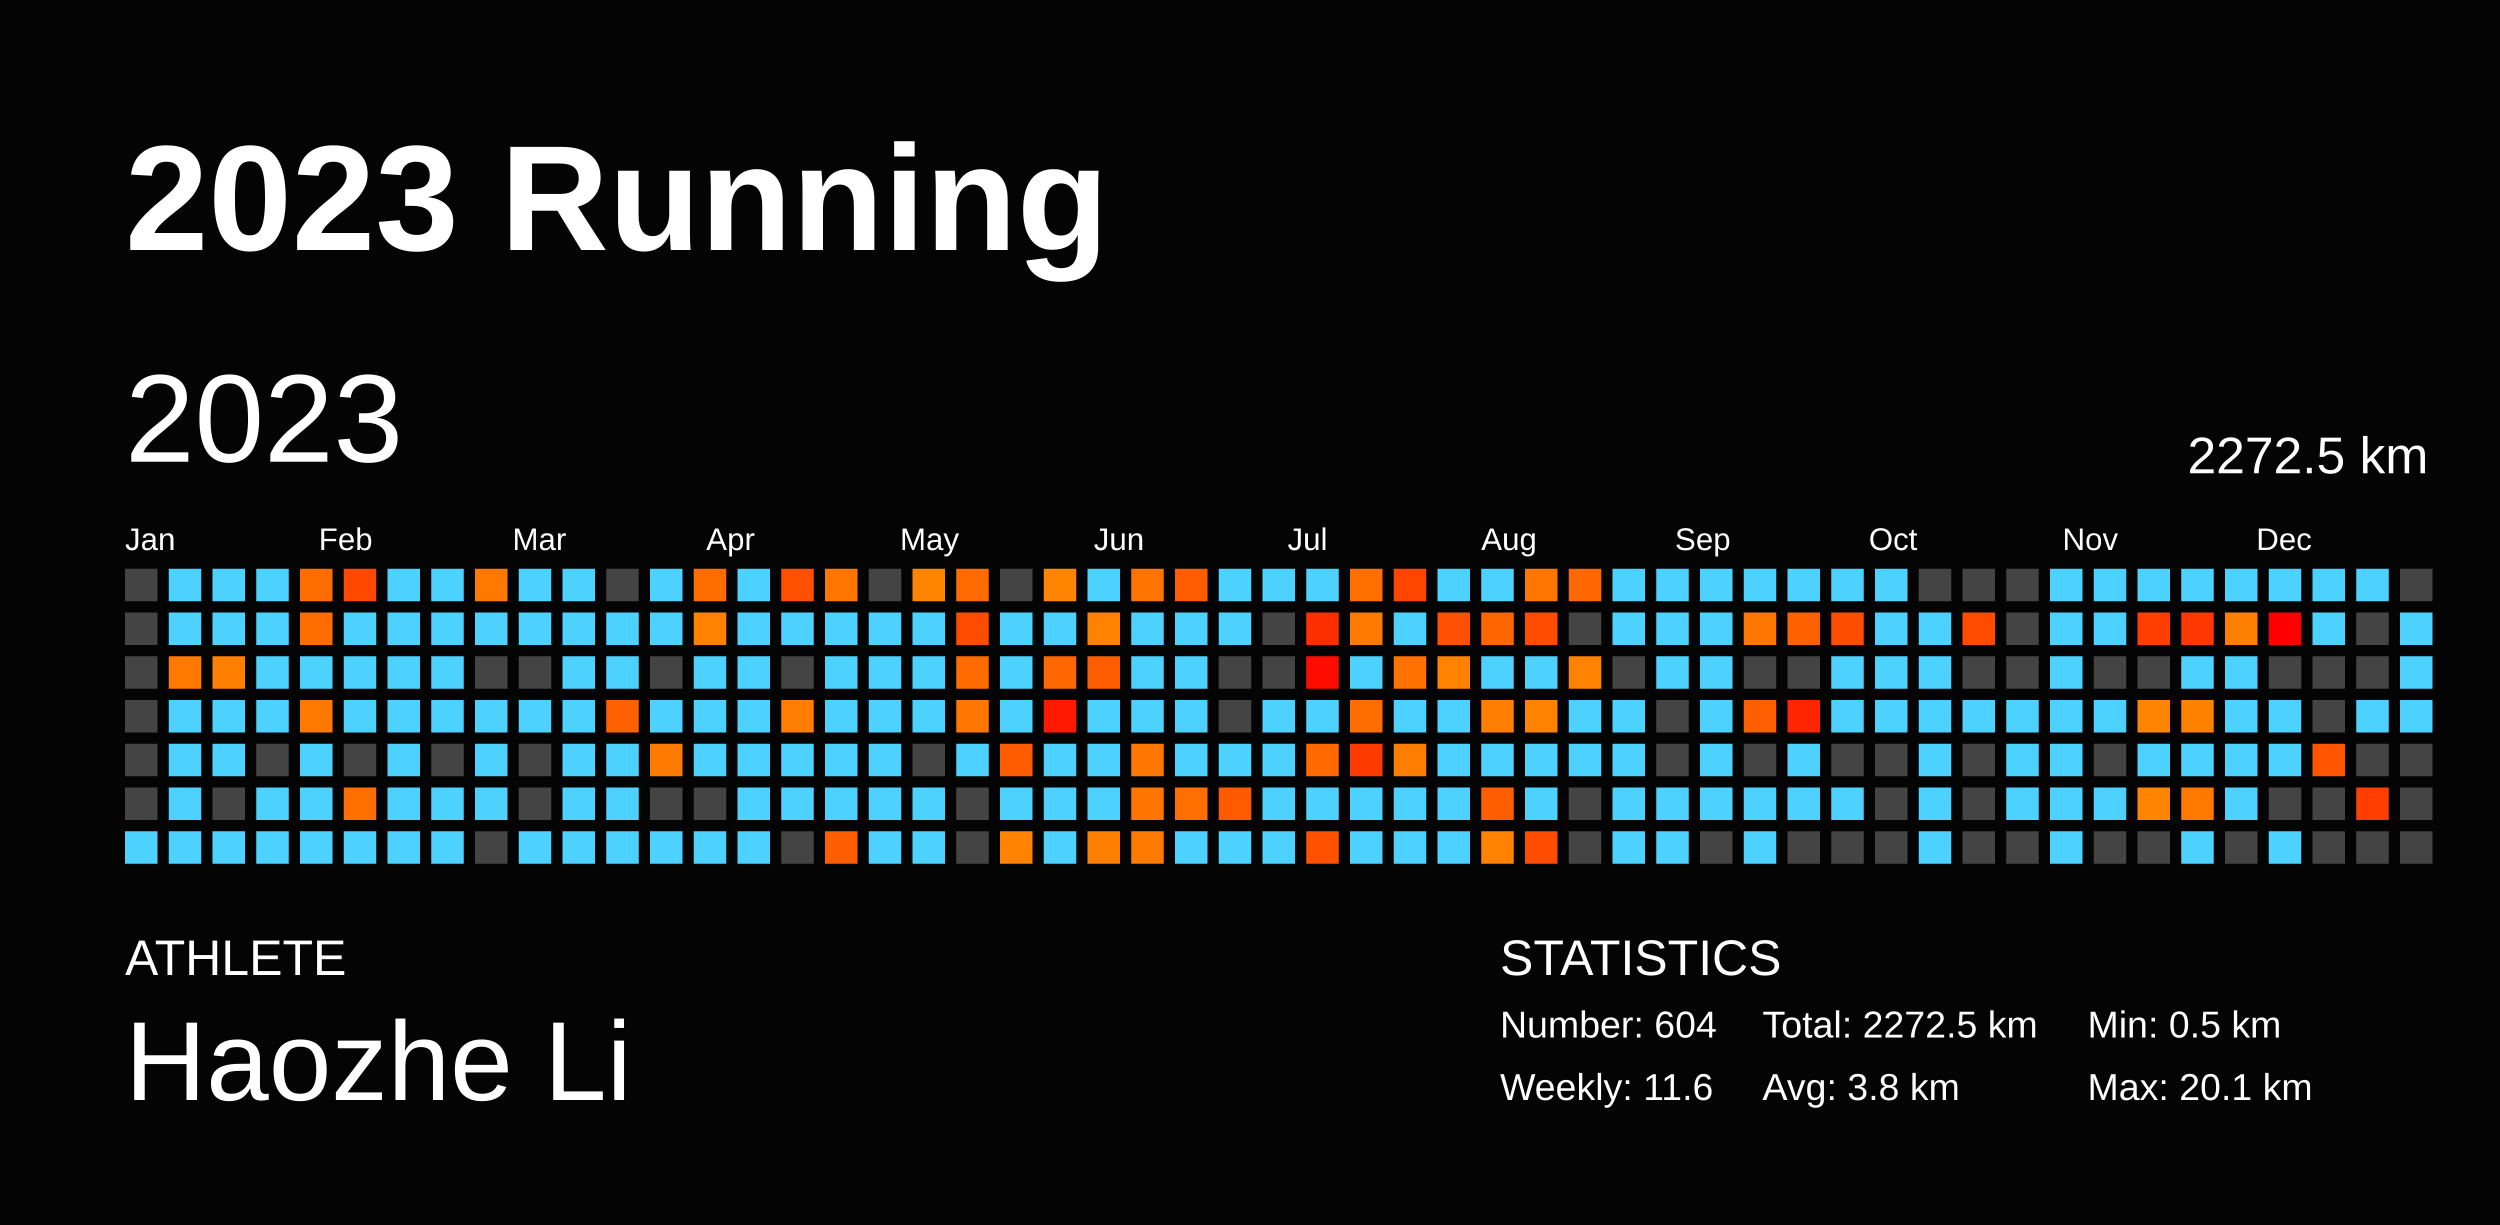
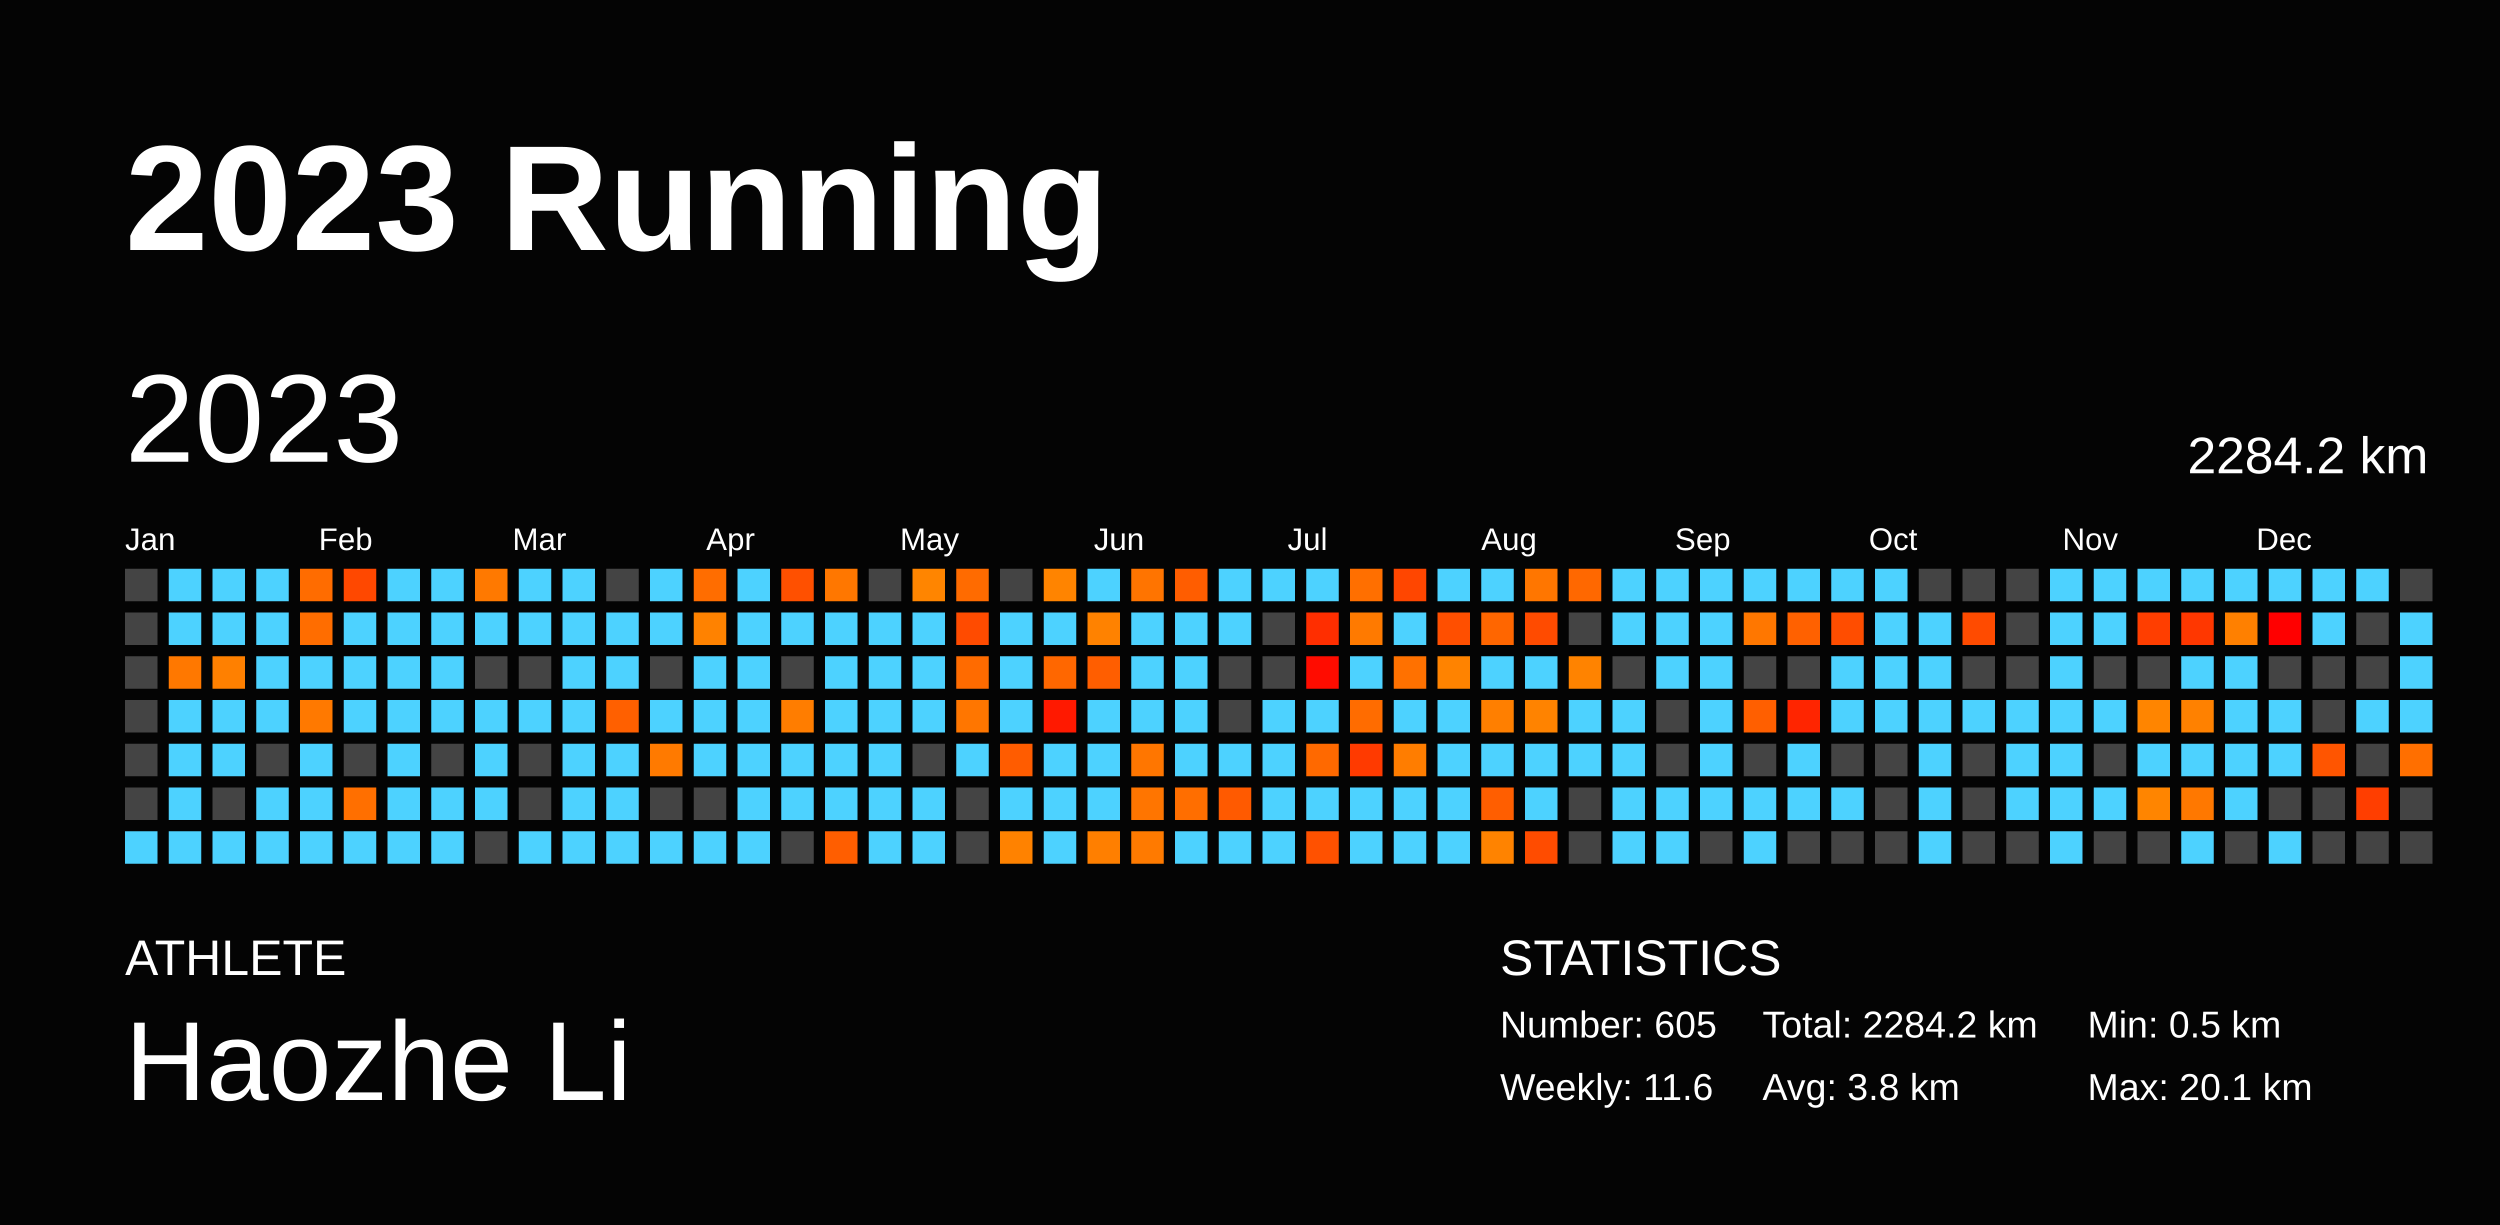
<svg xmlns="http://www.w3.org/2000/svg" baseProfile="full" height="98mm" version="1.1" viewBox="0,0,200,98" width="200mm">
  <defs />
  <rect fill="#040404" height="98" width="200" x="0" y="0" />
  <text fill="#FFFFFF" style="font-size:12px; font-family:Arial; font-weight:bold;" x="10" y="20">2023 Running</text>
  <text fill="#FFFFFF" style="font-size:4px; font-family:Arial" x="10" y="78">ATHLETE</text>
  <text fill="#FFFFFF" style="font-size:9px; font-family:Arial" x="10" y="88">Haozhe Li</text>
  <text fill="#FFFFFF" style="font-size:4px; font-family:Arial" x="120" y="78">STATISTICS</text>
-   <text fill="#FFFFFF" style="font-size:3px; font-family:Arial" x="120" y="83">Number: 604</text>
+   <text fill="#FFFFFF" style="font-size:3px; font-family:Arial" x="120" y="83">Number: 605</text>
  <text fill="#FFFFFF" style="font-size:3px; font-family:Arial" x="120" y="88">Weekly: 11.6</text>
-   <text fill="#FFFFFF" style="font-size:3px; font-family:Arial" x="141" y="83">Total: 2272.5 km</text>
+   <text fill="#FFFFFF" style="font-size:3px; font-family:Arial" x="141" y="83">Total: 2284.2 km</text>
  <text fill="#FFFFFF" style="font-size:3px; font-family:Arial" x="141" y="88">Avg: 3.8 km</text>
  <text fill="#FFFFFF" style="font-size:3px; font-family:Arial" x="167" y="83">Min: 0.5 km</text>
  <text fill="#FFFFFF" style="font-size:3px; font-family:Arial" x="167" y="88">Max: 20.1 km</text>
  <text dominant-baseline="hanging" fill="#FFFFFF" style="font-size:10.0px; font-family:Arial;" x="10" y="30">2023</text>
-   <text dominant-baseline="hanging" fill="#FFFFFF" style="font-size:4.125px; font-family:Arial;" x="175" y="35">2272.5 km</text>
+   <text dominant-baseline="hanging" fill="#FFFFFF" style="font-size:4.125px; font-family:Arial;" x="175" y="35">2284.2 km</text>
  <text fill="#FFFFFF" style="font-size:2.5px; font-family:Arial" x="10.0" y="44">Jan</text>
  <text fill="#FFFFFF" style="font-size:2.5px; font-family:Arial" x="25.5" y="44">Feb</text>
  <text fill="#FFFFFF" style="font-size:2.5px; font-family:Arial" x="41.0" y="44">Mar</text>
  <text fill="#FFFFFF" style="font-size:2.5px; font-family:Arial" x="56.5" y="44">Apr</text>
  <text fill="#FFFFFF" style="font-size:2.5px; font-family:Arial" x="72.0" y="44">May</text>
  <text fill="#FFFFFF" style="font-size:2.5px; font-family:Arial" x="87.5" y="44">Jun</text>
  <text fill="#FFFFFF" style="font-size:2.5px; font-family:Arial" x="103.0" y="44">Jul</text>
  <text fill="#FFFFFF" style="font-size:2.5px; font-family:Arial" x="118.5" y="44">Aug</text>
  <text fill="#FFFFFF" style="font-size:2.5px; font-family:Arial" x="134.0" y="44">Sep</text>
  <text fill="#FFFFFF" style="font-size:2.5px; font-family:Arial" x="149.5" y="44">Oct</text>
  <text fill="#FFFFFF" style="font-size:2.5px; font-family:Arial" x="165.0" y="44">Nov</text>
  <text fill="#FFFFFF" style="font-size:2.5px; font-family:Arial" x="180.5" y="44">Dec</text>
  <rect fill="#444444" height="2.6" width="2.6" x="10.0" y="45.5" />
  <rect fill="#444444" height="2.6" width="2.6" x="10.0" y="49.0" />
  <rect fill="#444444" height="2.6" width="2.6" x="10.0" y="52.5" />
  <rect fill="#444444" height="2.6" width="2.6" x="10.0" y="56.0" />
  <rect fill="#444444" height="2.6" width="2.6" x="10.0" y="59.5" />
  <rect fill="#444444" height="2.6" width="2.6" x="10.0" y="63.0" />
  <rect fill="#4dd2ff" height="2.6" width="2.6" x="10.0" y="66.5" />
  <rect fill="#4dd2ff" height="2.6" width="2.6" x="13.5" y="45.5" />
  <rect fill="#4dd2ff" height="2.6" width="2.6" x="13.5" y="49.0" />
  <rect fill="#ff7800" height="2.6" width="2.6" x="13.5" y="52.5" />
  <rect fill="#4dd2ff" height="2.6" width="2.6" x="13.5" y="56.0" />
  <rect fill="#4dd2ff" height="2.6" width="2.6" x="13.5" y="59.5" />
  <rect fill="#4dd2ff" height="2.6" width="2.6" x="13.5" y="63.0" />
  <rect fill="#4dd2ff" height="2.6" width="2.6" x="13.5" y="66.5" />
  <rect fill="#4dd2ff" height="2.6" width="2.6" x="17.0" y="45.5" />
  <rect fill="#4dd2ff" height="2.6" width="2.6" x="17.0" y="49.0" />
  <rect fill="#ff8000" height="2.6" width="2.6" x="17.0" y="52.5" />
  <rect fill="#4dd2ff" height="2.6" width="2.6" x="17.0" y="56.0" />
  <rect fill="#4dd2ff" height="2.6" width="2.6" x="17.0" y="59.5" />
  <rect fill="#444444" height="2.6" width="2.6" x="17.0" y="63.0" />
  <rect fill="#4dd2ff" height="2.6" width="2.6" x="17.0" y="66.5" />
  <rect fill="#4dd2ff" height="2.6" width="2.6" x="20.5" y="45.5" />
  <rect fill="#4dd2ff" height="2.6" width="2.6" x="20.5" y="49.0" />
  <rect fill="#4dd2ff" height="2.6" width="2.6" x="20.5" y="52.5" />
  <rect fill="#4dd2ff" height="2.6" width="2.6" x="20.5" y="56.0" />
  <rect fill="#444444" height="2.6" width="2.6" x="20.5" y="59.5" />
  <rect fill="#4dd2ff" height="2.6" width="2.6" x="20.5" y="63.0" />
  <rect fill="#4dd2ff" height="2.6" width="2.6" x="20.5" y="66.5" />
  <rect fill="#ff6c00" height="2.6" width="2.6" x="24.0" y="45.5" />
  <rect fill="#ff6d00" height="2.6" width="2.6" x="24.0" y="49.0" />
  <rect fill="#4dd2ff" height="2.6" width="2.6" x="24.0" y="52.5" />
  <rect fill="#ff7900" height="2.6" width="2.6" x="24.0" y="56.0" />
  <rect fill="#4dd2ff" height="2.6" width="2.6" x="24.0" y="59.5" />
  <rect fill="#4dd2ff" height="2.6" width="2.6" x="24.0" y="63.0" />
  <rect fill="#4dd2ff" height="2.6" width="2.6" x="24.0" y="66.5" />
  <rect fill="#ff4800" height="2.6" width="2.6" x="27.5" y="45.5" />
  <rect fill="#4dd2ff" height="2.6" width="2.6" x="27.5" y="49.0" />
  <rect fill="#4dd2ff" height="2.6" width="2.6" x="27.5" y="52.5" />
  <rect fill="#4dd2ff" height="2.6" width="2.6" x="27.5" y="56.0" />
  <rect fill="#444444" height="2.6" width="2.6" x="27.5" y="59.5" />
  <rect fill="#ff6f00" height="2.6" width="2.6" x="27.5" y="63.0" />
  <rect fill="#4dd2ff" height="2.6" width="2.6" x="27.5" y="66.5" />
  <rect fill="#4dd2ff" height="2.6" width="2.6" x="31.0" y="45.5" />
  <rect fill="#4dd2ff" height="2.6" width="2.6" x="31.0" y="49.0" />
  <rect fill="#4dd2ff" height="2.6" width="2.6" x="31.0" y="52.5" />
  <rect fill="#4dd2ff" height="2.6" width="2.6" x="31.0" y="56.0" />
  <rect fill="#4dd2ff" height="2.6" width="2.6" x="31.0" y="59.5" />
  <rect fill="#4dd2ff" height="2.6" width="2.6" x="31.0" y="63.0" />
  <rect fill="#4dd2ff" height="2.6" width="2.6" x="31.0" y="66.5" />
  <rect fill="#4dd2ff" height="2.6" width="2.6" x="34.5" y="45.5" />
  <rect fill="#4dd2ff" height="2.6" width="2.6" x="34.5" y="49.0" />
  <rect fill="#4dd2ff" height="2.6" width="2.6" x="34.5" y="52.5" />
  <rect fill="#4dd2ff" height="2.6" width="2.6" x="34.5" y="56.0" />
  <rect fill="#444444" height="2.6" width="2.6" x="34.5" y="59.5" />
  <rect fill="#4dd2ff" height="2.6" width="2.6" x="34.5" y="63.0" />
  <rect fill="#4dd2ff" height="2.6" width="2.6" x="34.5" y="66.5" />
  <rect fill="#ff7900" height="2.6" width="2.6" x="38.0" y="45.5" />
  <rect fill="#4dd2ff" height="2.6" width="2.6" x="38.0" y="49.0" />
  <rect fill="#444444" height="2.6" width="2.6" x="38.0" y="52.5" />
  <rect fill="#4dd2ff" height="2.6" width="2.6" x="38.0" y="56.0" />
  <rect fill="#4dd2ff" height="2.6" width="2.6" x="38.0" y="59.5" />
  <rect fill="#4dd2ff" height="2.6" width="2.6" x="38.0" y="63.0" />
  <rect fill="#444444" height="2.6" width="2.6" x="38.0" y="66.5" />
  <rect fill="#4dd2ff" height="2.6" width="2.6" x="41.5" y="45.5" />
  <rect fill="#4dd2ff" height="2.6" width="2.6" x="41.5" y="49.0" />
  <rect fill="#444444" height="2.6" width="2.6" x="41.5" y="52.5" />
  <rect fill="#4dd2ff" height="2.6" width="2.6" x="41.5" y="56.0" />
  <rect fill="#444444" height="2.6" width="2.6" x="41.5" y="59.5" />
  <rect fill="#444444" height="2.6" width="2.6" x="41.5" y="63.0" />
  <rect fill="#4dd2ff" height="2.6" width="2.6" x="41.5" y="66.5" />
  <rect fill="#4dd2ff" height="2.6" width="2.6" x="45.0" y="45.5" />
  <rect fill="#4dd2ff" height="2.6" width="2.6" x="45.0" y="49.0" />
  <rect fill="#4dd2ff" height="2.6" width="2.6" x="45.0" y="52.5" />
  <rect fill="#4dd2ff" height="2.6" width="2.6" x="45.0" y="56.0" />
  <rect fill="#4dd2ff" height="2.6" width="2.6" x="45.0" y="59.5" />
  <rect fill="#4dd2ff" height="2.6" width="2.6" x="45.0" y="63.0" />
  <rect fill="#4dd2ff" height="2.6" width="2.6" x="45.0" y="66.5" />
  <rect fill="#444444" height="2.6" width="2.6" x="48.5" y="45.5" />
  <rect fill="#4dd2ff" height="2.6" width="2.6" x="48.5" y="49.0" />
  <rect fill="#4dd2ff" height="2.6" width="2.6" x="48.5" y="52.5" />
  <rect fill="#ff6000" height="2.6" width="2.6" x="48.5" y="56.0" />
  <rect fill="#4dd2ff" height="2.6" width="2.6" x="48.5" y="59.5" />
  <rect fill="#4dd2ff" height="2.6" width="2.6" x="48.5" y="63.0" />
  <rect fill="#4dd2ff" height="2.6" width="2.6" x="48.5" y="66.5" />
  <rect fill="#4dd2ff" height="2.6" width="2.6" x="52.0" y="45.5" />
  <rect fill="#4dd2ff" height="2.6" width="2.6" x="52.0" y="49.0" />
  <rect fill="#444444" height="2.6" width="2.6" x="52.0" y="52.5" />
  <rect fill="#4dd2ff" height="2.6" width="2.6" x="52.0" y="56.0" />
  <rect fill="#ff7a00" height="2.6" width="2.6" x="52.0" y="59.5" />
  <rect fill="#444444" height="2.6" width="2.6" x="52.0" y="63.0" />
  <rect fill="#4dd2ff" height="2.6" width="2.6" x="52.0" y="66.5" />
  <rect fill="#ff6d00" height="2.6" width="2.6" x="55.5" y="45.5" />
  <rect fill="#ff8200" height="2.6" width="2.6" x="55.5" y="49.0" />
  <rect fill="#4dd2ff" height="2.6" width="2.6" x="55.5" y="52.5" />
  <rect fill="#4dd2ff" height="2.6" width="2.6" x="55.5" y="56.0" />
  <rect fill="#4dd2ff" height="2.6" width="2.6" x="55.5" y="59.5" />
  <rect fill="#444444" height="2.6" width="2.6" x="55.5" y="63.0" />
  <rect fill="#4dd2ff" height="2.6" width="2.6" x="55.5" y="66.5" />
  <rect fill="#4dd2ff" height="2.6" width="2.6" x="59.0" y="45.5" />
  <rect fill="#4dd2ff" height="2.6" width="2.6" x="59.0" y="49.0" />
  <rect fill="#4dd2ff" height="2.6" width="2.6" x="59.0" y="52.5" />
  <rect fill="#4dd2ff" height="2.6" width="2.6" x="59.0" y="56.0" />
  <rect fill="#4dd2ff" height="2.6" width="2.6" x="59.0" y="59.5" />
  <rect fill="#4dd2ff" height="2.6" width="2.6" x="59.0" y="63.0" />
  <rect fill="#4dd2ff" height="2.6" width="2.6" x="59.0" y="66.5" />
  <rect fill="#ff5000" height="2.6" width="2.6" x="62.5" y="45.5" />
  <rect fill="#4dd2ff" height="2.6" width="2.6" x="62.5" y="49.0" />
  <rect fill="#444444" height="2.6" width="2.6" x="62.5" y="52.5" />
  <rect fill="#ff7d00" height="2.6" width="2.6" x="62.5" y="56.0" />
  <rect fill="#4dd2ff" height="2.6" width="2.6" x="62.5" y="59.5" />
  <rect fill="#4dd2ff" height="2.6" width="2.6" x="62.5" y="63.0" />
  <rect fill="#444444" height="2.6" width="2.6" x="62.5" y="66.5" />
  <rect fill="#ff7700" height="2.6" width="2.6" x="66.0" y="45.5" />
  <rect fill="#4dd2ff" height="2.6" width="2.6" x="66.0" y="49.0" />
  <rect fill="#4dd2ff" height="2.6" width="2.6" x="66.0" y="52.5" />
  <rect fill="#4dd2ff" height="2.6" width="2.6" x="66.0" y="56.0" />
  <rect fill="#4dd2ff" height="2.6" width="2.6" x="66.0" y="59.5" />
  <rect fill="#4dd2ff" height="2.6" width="2.6" x="66.0" y="63.0" />
  <rect fill="#ff5e00" height="2.6" width="2.6" x="66.0" y="66.5" />
  <rect fill="#444444" height="2.6" width="2.6" x="69.5" y="45.5" />
  <rect fill="#4dd2ff" height="2.6" width="2.6" x="69.5" y="49.0" />
  <rect fill="#4dd2ff" height="2.6" width="2.6" x="69.5" y="52.5" />
  <rect fill="#4dd2ff" height="2.6" width="2.6" x="69.5" y="56.0" />
  <rect fill="#4dd2ff" height="2.6" width="2.6" x="69.5" y="59.5" />
  <rect fill="#4dd2ff" height="2.6" width="2.6" x="69.5" y="63.0" />
  <rect fill="#4dd2ff" height="2.6" width="2.6" x="69.5" y="66.5" />
  <rect fill="#ff8500" height="2.6" width="2.6" x="73.0" y="45.5" />
  <rect fill="#4dd2ff" height="2.6" width="2.6" x="73.0" y="49.0" />
  <rect fill="#4dd2ff" height="2.6" width="2.6" x="73.0" y="52.5" />
  <rect fill="#4dd2ff" height="2.6" width="2.6" x="73.0" y="56.0" />
  <rect fill="#444444" height="2.6" width="2.6" x="73.0" y="59.5" />
  <rect fill="#4dd2ff" height="2.6" width="2.6" x="73.0" y="63.0" />
  <rect fill="#4dd2ff" height="2.6" width="2.6" x="73.0" y="66.5" />
  <rect fill="#ff6b00" height="2.6" width="2.6" x="76.5" y="45.5" />
  <rect fill="#ff4b00" height="2.6" width="2.6" x="76.5" y="49.0" />
  <rect fill="#ff6b00" height="2.6" width="2.6" x="76.5" y="52.5" />
  <rect fill="#ff7600" height="2.6" width="2.6" x="76.5" y="56.0" />
  <rect fill="#4dd2ff" height="2.6" width="2.6" x="76.5" y="59.5" />
  <rect fill="#444444" height="2.6" width="2.6" x="76.5" y="63.0" />
  <rect fill="#444444" height="2.6" width="2.6" x="76.5" y="66.5" />
  <rect fill="#444444" height="2.6" width="2.6" x="80.0" y="45.5" />
  <rect fill="#4dd2ff" height="2.6" width="2.6" x="80.0" y="49.0" />
  <rect fill="#4dd2ff" height="2.6" width="2.6" x="80.0" y="52.5" />
  <rect fill="#4dd2ff" height="2.6" width="2.6" x="80.0" y="56.0" />
  <rect fill="#ff5c00" height="2.6" width="2.6" x="80.0" y="59.5" />
  <rect fill="#4dd2ff" height="2.6" width="2.6" x="80.0" y="63.0" />
  <rect fill="#ff8200" height="2.6" width="2.6" x="80.0" y="66.5" />
  <rect fill="#ff8400" height="2.6" width="2.6" x="83.5" y="45.5" />
  <rect fill="#4dd2ff" height="2.6" width="2.6" x="83.5" y="49.0" />
  <rect fill="#ff6700" height="2.6" width="2.6" x="83.5" y="52.5" />
  <rect fill="#ff1900" height="2.6" width="2.6" x="83.5" y="56.0" />
  <rect fill="#4dd2ff" height="2.6" width="2.6" x="83.5" y="59.5" />
  <rect fill="#4dd2ff" height="2.6" width="2.6" x="83.5" y="63.0" />
  <rect fill="#4dd2ff" height="2.6" width="2.6" x="83.5" y="66.5" />
  <rect fill="#4dd2ff" height="2.6" width="2.6" x="87.0" y="45.5" />
  <rect fill="#ff8200" height="2.6" width="2.6" x="87.0" y="49.0" />
  <rect fill="#ff5e00" height="2.6" width="2.6" x="87.0" y="52.5" />
  <rect fill="#4dd2ff" height="2.6" width="2.6" x="87.0" y="56.0" />
  <rect fill="#4dd2ff" height="2.6" width="2.6" x="87.0" y="59.5" />
  <rect fill="#4dd2ff" height="2.6" width="2.6" x="87.0" y="63.0" />
  <rect fill="#ff7f00" height="2.6" width="2.6" x="87.0" y="66.5" />
  <rect fill="#ff7400" height="2.6" width="2.6" x="90.5" y="45.5" />
  <rect fill="#4dd2ff" height="2.6" width="2.6" x="90.5" y="49.0" />
  <rect fill="#4dd2ff" height="2.6" width="2.6" x="90.5" y="52.5" />
  <rect fill="#4dd2ff" height="2.6" width="2.6" x="90.5" y="56.0" />
  <rect fill="#ff7600" height="2.6" width="2.6" x="90.5" y="59.5" />
  <rect fill="#ff7500" height="2.6" width="2.6" x="90.5" y="63.0" />
  <rect fill="#ff7a00" height="2.6" width="2.6" x="90.5" y="66.5" />
  <rect fill="#ff5d00" height="2.6" width="2.6" x="94.0" y="45.5" />
  <rect fill="#4dd2ff" height="2.6" width="2.6" x="94.0" y="49.0" />
  <rect fill="#4dd2ff" height="2.6" width="2.6" x="94.0" y="52.5" />
  <rect fill="#4dd2ff" height="2.6" width="2.6" x="94.0" y="56.0" />
  <rect fill="#4dd2ff" height="2.6" width="2.6" x="94.0" y="59.5" />
  <rect fill="#ff6e00" height="2.6" width="2.6" x="94.0" y="63.0" />
  <rect fill="#4dd2ff" height="2.6" width="2.6" x="94.0" y="66.5" />
  <rect fill="#4dd2ff" height="2.6" width="2.6" x="97.5" y="45.5" />
  <rect fill="#4dd2ff" height="2.6" width="2.6" x="97.5" y="49.0" />
  <rect fill="#444444" height="2.6" width="2.6" x="97.5" y="52.5" />
  <rect fill="#444444" height="2.6" width="2.6" x="97.5" y="56.0" />
  <rect fill="#4dd2ff" height="2.6" width="2.6" x="97.5" y="59.5" />
  <rect fill="#ff5a00" height="2.6" width="2.6" x="97.5" y="63.0" />
  <rect fill="#4dd2ff" height="2.6" width="2.6" x="97.5" y="66.5" />
  <rect fill="#4dd2ff" height="2.6" width="2.6" x="101.0" y="45.5" />
  <rect fill="#444444" height="2.6" width="2.6" x="101.0" y="49.0" />
  <rect fill="#444444" height="2.6" width="2.6" x="101.0" y="52.5" />
  <rect fill="#4dd2ff" height="2.6" width="2.6" x="101.0" y="56.0" />
  <rect fill="#4dd2ff" height="2.6" width="2.6" x="101.0" y="59.5" />
  <rect fill="#4dd2ff" height="2.6" width="2.6" x="101.0" y="63.0" />
  <rect fill="#4dd2ff" height="2.6" width="2.6" x="101.0" y="66.5" />
  <rect fill="#4dd2ff" height="2.6" width="2.6" x="104.5" y="45.5" />
  <rect fill="#ff2e00" height="2.6" width="2.6" x="104.5" y="49.0" />
  <rect fill="#ff0c00" height="2.6" width="2.6" x="104.5" y="52.5" />
  <rect fill="#4dd2ff" height="2.6" width="2.6" x="104.5" y="56.0" />
  <rect fill="#ff6900" height="2.6" width="2.6" x="104.5" y="59.5" />
  <rect fill="#4dd2ff" height="2.6" width="2.6" x="104.5" y="63.0" />
  <rect fill="#ff5100" height="2.6" width="2.6" x="104.5" y="66.5" />
  <rect fill="#ff6f00" height="2.6" width="2.6" x="108.0" y="45.5" />
  <rect fill="#ff7a00" height="2.6" width="2.6" x="108.0" y="49.0" />
  <rect fill="#4dd2ff" height="2.6" width="2.6" x="108.0" y="52.5" />
  <rect fill="#ff6c00" height="2.6" width="2.6" x="108.0" y="56.0" />
  <rect fill="#ff3a00" height="2.6" width="2.6" x="108.0" y="59.5" />
  <rect fill="#4dd2ff" height="2.6" width="2.6" x="108.0" y="63.0" />
  <rect fill="#4dd2ff" height="2.6" width="2.6" x="108.0" y="66.5" />
  <rect fill="#ff4600" height="2.6" width="2.6" x="111.5" y="45.5" />
  <rect fill="#4dd2ff" height="2.6" width="2.6" x="111.5" y="49.0" />
  <rect fill="#ff7100" height="2.6" width="2.6" x="111.5" y="52.5" />
  <rect fill="#4dd2ff" height="2.6" width="2.6" x="111.5" y="56.0" />
  <rect fill="#ff7d00" height="2.6" width="2.6" x="111.5" y="59.5" />
  <rect fill="#4dd2ff" height="2.6" width="2.6" x="111.5" y="63.0" />
  <rect fill="#4dd2ff" height="2.6" width="2.6" x="111.5" y="66.5" />
  <rect fill="#4dd2ff" height="2.6" width="2.6" x="115.0" y="45.5" />
  <rect fill="#ff4f00" height="2.6" width="2.6" x="115.0" y="49.0" />
  <rect fill="#ff8300" height="2.6" width="2.6" x="115.0" y="52.5" />
  <rect fill="#4dd2ff" height="2.6" width="2.6" x="115.0" y="56.0" />
  <rect fill="#4dd2ff" height="2.6" width="2.6" x="115.0" y="59.5" />
  <rect fill="#4dd2ff" height="2.6" width="2.6" x="115.0" y="63.0" />
  <rect fill="#4dd2ff" height="2.6" width="2.6" x="115.0" y="66.5" />
  <rect fill="#4dd2ff" height="2.6" width="2.6" x="118.5" y="45.5" />
  <rect fill="#ff6600" height="2.6" width="2.6" x="118.5" y="49.0" />
  <rect fill="#4dd2ff" height="2.6" width="2.6" x="118.5" y="52.5" />
  <rect fill="#ff7f00" height="2.6" width="2.6" x="118.5" y="56.0" />
  <rect fill="#4dd2ff" height="2.6" width="2.6" x="118.5" y="59.5" />
  <rect fill="#ff5e00" height="2.6" width="2.6" x="118.5" y="63.0" />
  <rect fill="#ff8300" height="2.6" width="2.6" x="118.5" y="66.5" />
  <rect fill="#ff7600" height="2.6" width="2.6" x="122.0" y="45.5" />
  <rect fill="#ff4b00" height="2.6" width="2.6" x="122.0" y="49.0" />
  <rect fill="#4dd2ff" height="2.6" width="2.6" x="122.0" y="52.5" />
  <rect fill="#ff8300" height="2.6" width="2.6" x="122.0" y="56.0" />
  <rect fill="#4dd2ff" height="2.6" width="2.6" x="122.0" y="59.5" />
  <rect fill="#4dd2ff" height="2.6" width="2.6" x="122.0" y="63.0" />
  <rect fill="#ff4c00" height="2.6" width="2.6" x="122.0" y="66.5" />
  <rect fill="#ff6800" height="2.6" width="2.6" x="125.5" y="45.5" />
  <rect fill="#444444" height="2.6" width="2.6" x="125.5" y="49.0" />
  <rect fill="#ff8300" height="2.6" width="2.6" x="125.5" y="52.5" />
  <rect fill="#4dd2ff" height="2.6" width="2.6" x="125.5" y="56.0" />
  <rect fill="#4dd2ff" height="2.6" width="2.6" x="125.5" y="59.5" />
  <rect fill="#444444" height="2.6" width="2.6" x="125.5" y="63.0" />
  <rect fill="#444444" height="2.6" width="2.6" x="125.5" y="66.5" />
  <rect fill="#4dd2ff" height="2.6" width="2.6" x="129.0" y="45.5" />
  <rect fill="#4dd2ff" height="2.6" width="2.6" x="129.0" y="49.0" />
  <rect fill="#444444" height="2.6" width="2.6" x="129.0" y="52.5" />
  <rect fill="#4dd2ff" height="2.6" width="2.6" x="129.0" y="56.0" />
  <rect fill="#4dd2ff" height="2.6" width="2.6" x="129.0" y="59.5" />
  <rect fill="#4dd2ff" height="2.6" width="2.6" x="129.0" y="63.0" />
  <rect fill="#4dd2ff" height="2.6" width="2.6" x="129.0" y="66.5" />
  <rect fill="#4dd2ff" height="2.6" width="2.6" x="132.5" y="45.5" />
  <rect fill="#4dd2ff" height="2.6" width="2.6" x="132.5" y="49.0" />
  <rect fill="#4dd2ff" height="2.6" width="2.6" x="132.5" y="52.5" />
  <rect fill="#444444" height="2.6" width="2.6" x="132.5" y="56.0" />
  <rect fill="#444444" height="2.6" width="2.6" x="132.5" y="59.5" />
  <rect fill="#4dd2ff" height="2.6" width="2.6" x="132.5" y="63.0" />
  <rect fill="#4dd2ff" height="2.6" width="2.6" x="132.5" y="66.5" />
  <rect fill="#4dd2ff" height="2.6" width="2.6" x="136.0" y="45.5" />
  <rect fill="#4dd2ff" height="2.6" width="2.6" x="136.0" y="49.0" />
  <rect fill="#4dd2ff" height="2.6" width="2.6" x="136.0" y="52.5" />
  <rect fill="#4dd2ff" height="2.6" width="2.6" x="136.0" y="56.0" />
  <rect fill="#4dd2ff" height="2.6" width="2.6" x="136.0" y="59.5" />
  <rect fill="#4dd2ff" height="2.6" width="2.6" x="136.0" y="63.0" />
  <rect fill="#444444" height="2.6" width="2.6" x="136.0" y="66.5" />
  <rect fill="#4dd2ff" height="2.6" width="2.6" x="139.5" y="45.5" />
  <rect fill="#ff7700" height="2.6" width="2.6" x="139.5" y="49.0" />
  <rect fill="#444444" height="2.6" width="2.6" x="139.5" y="52.5" />
  <rect fill="#ff5f00" height="2.6" width="2.6" x="139.5" y="56.0" />
  <rect fill="#444444" height="2.6" width="2.6" x="139.5" y="59.5" />
  <rect fill="#4dd2ff" height="2.6" width="2.6" x="139.5" y="63.0" />
  <rect fill="#4dd2ff" height="2.6" width="2.6" x="139.5" y="66.5" />
  <rect fill="#4dd2ff" height="2.6" width="2.6" x="143.0" y="45.5" />
  <rect fill="#ff6100" height="2.6" width="2.6" x="143.0" y="49.0" />
  <rect fill="#444444" height="2.6" width="2.6" x="143.0" y="52.5" />
  <rect fill="#ff2500" height="2.6" width="2.6" x="143.0" y="56.0" />
  <rect fill="#4dd2ff" height="2.6" width="2.6" x="143.0" y="59.5" />
  <rect fill="#4dd2ff" height="2.6" width="2.6" x="143.0" y="63.0" />
  <rect fill="#444444" height="2.6" width="2.6" x="143.0" y="66.5" />
  <rect fill="#4dd2ff" height="2.6" width="2.6" x="146.5" y="45.5" />
  <rect fill="#ff4d00" height="2.6" width="2.6" x="146.5" y="49.0" />
  <rect fill="#4dd2ff" height="2.6" width="2.6" x="146.5" y="52.5" />
  <rect fill="#4dd2ff" height="2.6" width="2.6" x="146.5" y="56.0" />
  <rect fill="#444444" height="2.6" width="2.6" x="146.5" y="59.5" />
  <rect fill="#4dd2ff" height="2.6" width="2.6" x="146.5" y="63.0" />
  <rect fill="#444444" height="2.6" width="2.6" x="146.5" y="66.5" />
  <rect fill="#4dd2ff" height="2.6" width="2.6" x="150.0" y="45.5" />
  <rect fill="#4dd2ff" height="2.6" width="2.6" x="150.0" y="49.0" />
  <rect fill="#4dd2ff" height="2.6" width="2.6" x="150.0" y="52.5" />
  <rect fill="#4dd2ff" height="2.6" width="2.6" x="150.0" y="56.0" />
  <rect fill="#444444" height="2.6" width="2.6" x="150.0" y="59.5" />
  <rect fill="#444444" height="2.6" width="2.6" x="150.0" y="63.0" />
  <rect fill="#444444" height="2.6" width="2.6" x="150.0" y="66.5" />
  <rect fill="#444444" height="2.6" width="2.6" x="153.5" y="45.5" />
  <rect fill="#4dd2ff" height="2.6" width="2.6" x="153.5" y="49.0" />
  <rect fill="#4dd2ff" height="2.6" width="2.6" x="153.5" y="52.5" />
  <rect fill="#4dd2ff" height="2.6" width="2.6" x="153.5" y="56.0" />
  <rect fill="#4dd2ff" height="2.6" width="2.6" x="153.5" y="59.5" />
  <rect fill="#4dd2ff" height="2.6" width="2.6" x="153.5" y="63.0" />
  <rect fill="#4dd2ff" height="2.6" width="2.6" x="153.5" y="66.5" />
  <rect fill="#444444" height="2.6" width="2.6" x="157.0" y="45.5" />
  <rect fill="#ff4b00" height="2.6" width="2.6" x="157.0" y="49.0" />
  <rect fill="#444444" height="2.6" width="2.6" x="157.0" y="52.5" />
  <rect fill="#4dd2ff" height="2.6" width="2.6" x="157.0" y="56.0" />
  <rect fill="#444444" height="2.6" width="2.6" x="157.0" y="59.5" />
  <rect fill="#444444" height="2.6" width="2.6" x="157.0" y="63.0" />
  <rect fill="#444444" height="2.6" width="2.6" x="157.0" y="66.5" />
  <rect fill="#444444" height="2.6" width="2.6" x="160.5" y="45.5" />
  <rect fill="#444444" height="2.6" width="2.6" x="160.5" y="49.0" />
  <rect fill="#444444" height="2.6" width="2.6" x="160.5" y="52.5" />
  <rect fill="#4dd2ff" height="2.6" width="2.6" x="160.5" y="56.0" />
  <rect fill="#4dd2ff" height="2.6" width="2.6" x="160.5" y="59.5" />
  <rect fill="#4dd2ff" height="2.6" width="2.6" x="160.5" y="63.0" />
  <rect fill="#444444" height="2.6" width="2.6" x="160.5" y="66.5" />
  <rect fill="#4dd2ff" height="2.6" width="2.6" x="164.0" y="45.5" />
  <rect fill="#4dd2ff" height="2.6" width="2.6" x="164.0" y="49.0" />
  <rect fill="#4dd2ff" height="2.6" width="2.6" x="164.0" y="52.5" />
  <rect fill="#4dd2ff" height="2.6" width="2.6" x="164.0" y="56.0" />
  <rect fill="#4dd2ff" height="2.6" width="2.6" x="164.0" y="59.5" />
  <rect fill="#4dd2ff" height="2.6" width="2.6" x="164.0" y="63.0" />
  <rect fill="#4dd2ff" height="2.6" width="2.6" x="164.0" y="66.5" />
  <rect fill="#4dd2ff" height="2.6" width="2.6" x="167.5" y="45.5" />
  <rect fill="#4dd2ff" height="2.6" width="2.6" x="167.5" y="49.0" />
  <rect fill="#444444" height="2.6" width="2.6" x="167.5" y="52.5" />
  <rect fill="#4dd2ff" height="2.6" width="2.6" x="167.5" y="56.0" />
  <rect fill="#444444" height="2.6" width="2.6" x="167.5" y="59.5" />
  <rect fill="#4dd2ff" height="2.6" width="2.6" x="167.5" y="63.0" />
  <rect fill="#444444" height="2.6" width="2.6" x="167.5" y="66.5" />
  <rect fill="#4dd2ff" height="2.6" width="2.6" x="171.0" y="45.5" />
  <rect fill="#ff3e00" height="2.6" width="2.6" x="171.0" y="49.0" />
  <rect fill="#444444" height="2.6" width="2.6" x="171.0" y="52.5" />
  <rect fill="#ff8500" height="2.6" width="2.6" x="171.0" y="56.0" />
  <rect fill="#4dd2ff" height="2.6" width="2.6" x="171.0" y="59.5" />
  <rect fill="#ff8500" height="2.6" width="2.6" x="171.0" y="63.0" />
  <rect fill="#444444" height="2.6" width="2.6" x="171.0" y="66.5" />
  <rect fill="#4dd2ff" height="2.6" width="2.6" x="174.5" y="45.5" />
  <rect fill="#ff3700" height="2.6" width="2.6" x="174.5" y="49.0" />
  <rect fill="#4dd2ff" height="2.6" width="2.6" x="174.5" y="52.5" />
  <rect fill="#ff8100" height="2.6" width="2.6" x="174.5" y="56.0" />
  <rect fill="#4dd2ff" height="2.6" width="2.6" x="174.5" y="59.5" />
  <rect fill="#ff7800" height="2.6" width="2.6" x="174.5" y="63.0" />
  <rect fill="#4dd2ff" height="2.6" width="2.6" x="174.5" y="66.5" />
  <rect fill="#4dd2ff" height="2.6" width="2.6" x="178.0" y="45.5" />
  <rect fill="#ff8000" height="2.6" width="2.6" x="178.0" y="49.0" />
  <rect fill="#4dd2ff" height="2.6" width="2.6" x="178.0" y="52.5" />
  <rect fill="#4dd2ff" height="2.6" width="2.6" x="178.0" y="56.0" />
  <rect fill="#4dd2ff" height="2.6" width="2.6" x="178.0" y="59.5" />
  <rect fill="#4dd2ff" height="2.6" width="2.6" x="178.0" y="63.0" />
  <rect fill="#444444" height="2.6" width="2.6" x="178.0" y="66.5" />
  <rect fill="#4dd2ff" height="2.6" width="2.6" x="181.5" y="45.5" />
  <rect fill="red" height="2.6" width="2.6" x="181.5" y="49.0" />
  <rect fill="#444444" height="2.6" width="2.6" x="181.5" y="52.5" />
  <rect fill="#4dd2ff" height="2.6" width="2.6" x="181.5" y="56.0" />
  <rect fill="#4dd2ff" height="2.6" width="2.6" x="181.5" y="59.5" />
  <rect fill="#444444" height="2.6" width="2.6" x="181.5" y="63.0" />
  <rect fill="#4dd2ff" height="2.6" width="2.6" x="181.5" y="66.5" />
  <rect fill="#4dd2ff" height="2.6" width="2.6" x="185.0" y="45.5" />
  <rect fill="#4dd2ff" height="2.6" width="2.6" x="185.0" y="49.0" />
  <rect fill="#444444" height="2.6" width="2.6" x="185.0" y="52.5" />
  <rect fill="#444444" height="2.6" width="2.6" x="185.0" y="56.0" />
  <rect fill="#ff5500" height="2.6" width="2.6" x="185.0" y="59.5" />
  <rect fill="#444444" height="2.6" width="2.6" x="185.0" y="63.0" />
  <rect fill="#444444" height="2.6" width="2.6" x="185.0" y="66.5" />
  <rect fill="#4dd2ff" height="2.6" width="2.6" x="188.5" y="45.5" />
  <rect fill="#444444" height="2.6" width="2.6" x="188.5" y="49.0" />
  <rect fill="#444444" height="2.6" width="2.6" x="188.5" y="52.5" />
  <rect fill="#4dd2ff" height="2.6" width="2.6" x="188.5" y="56.0" />
  <rect fill="#444444" height="2.6" width="2.6" x="188.5" y="59.5" />
  <rect fill="#ff3e00" height="2.6" width="2.6" x="188.5" y="63.0" />
  <rect fill="#444444" height="2.6" width="2.6" x="188.5" y="66.5" />
  <rect fill="#444444" height="2.6" width="2.6" x="192.0" y="45.5" />
  <rect fill="#4dd2ff" height="2.6" width="2.6" x="192.0" y="49.0" />
  <rect fill="#4dd2ff" height="2.6" width="2.6" x="192.0" y="52.5" />
  <rect fill="#4dd2ff" height="2.6" width="2.6" x="192.0" y="56.0" />
-   <rect fill="#444444" height="2.6" width="2.6" x="192.0" y="59.5" />
+   <rect fill="#ff6f00" height="2.6" width="2.6" x="192.0" y="59.5" />
  <rect fill="#444444" height="2.6" width="2.6" x="192.0" y="63.0" />
  <rect fill="#444444" height="2.6" width="2.6" x="192.0" y="66.5" />
</svg>
